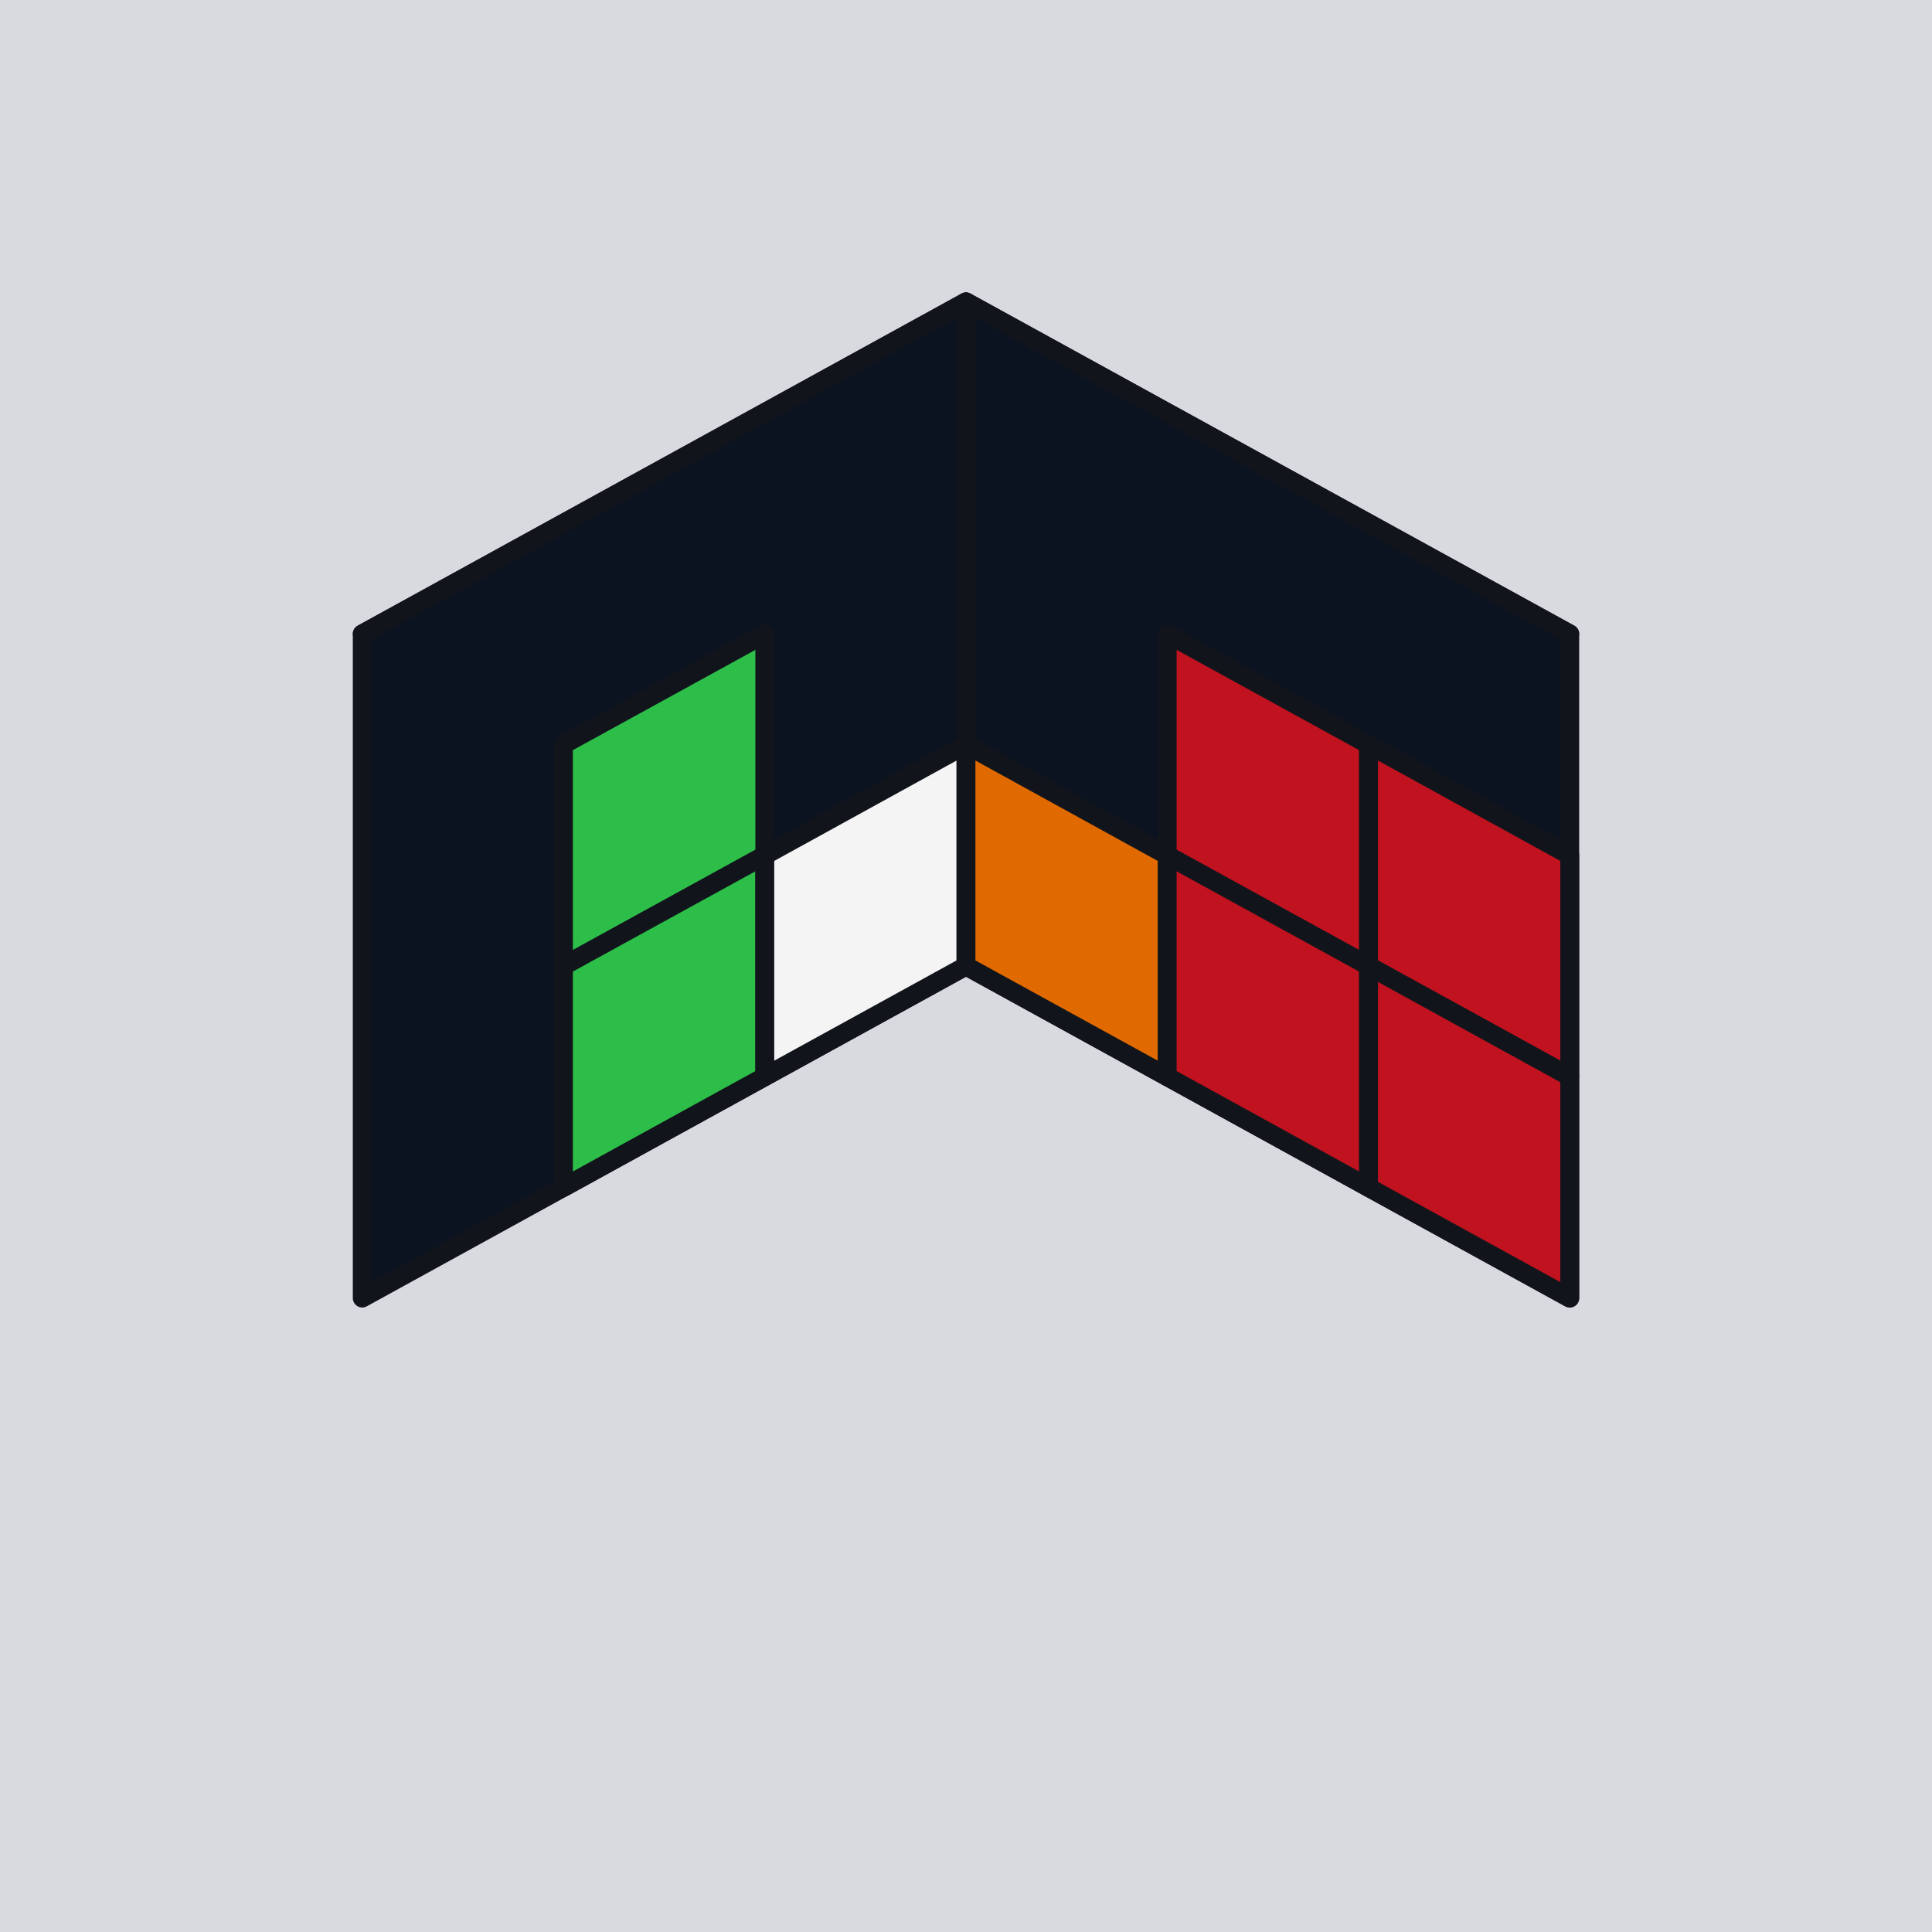
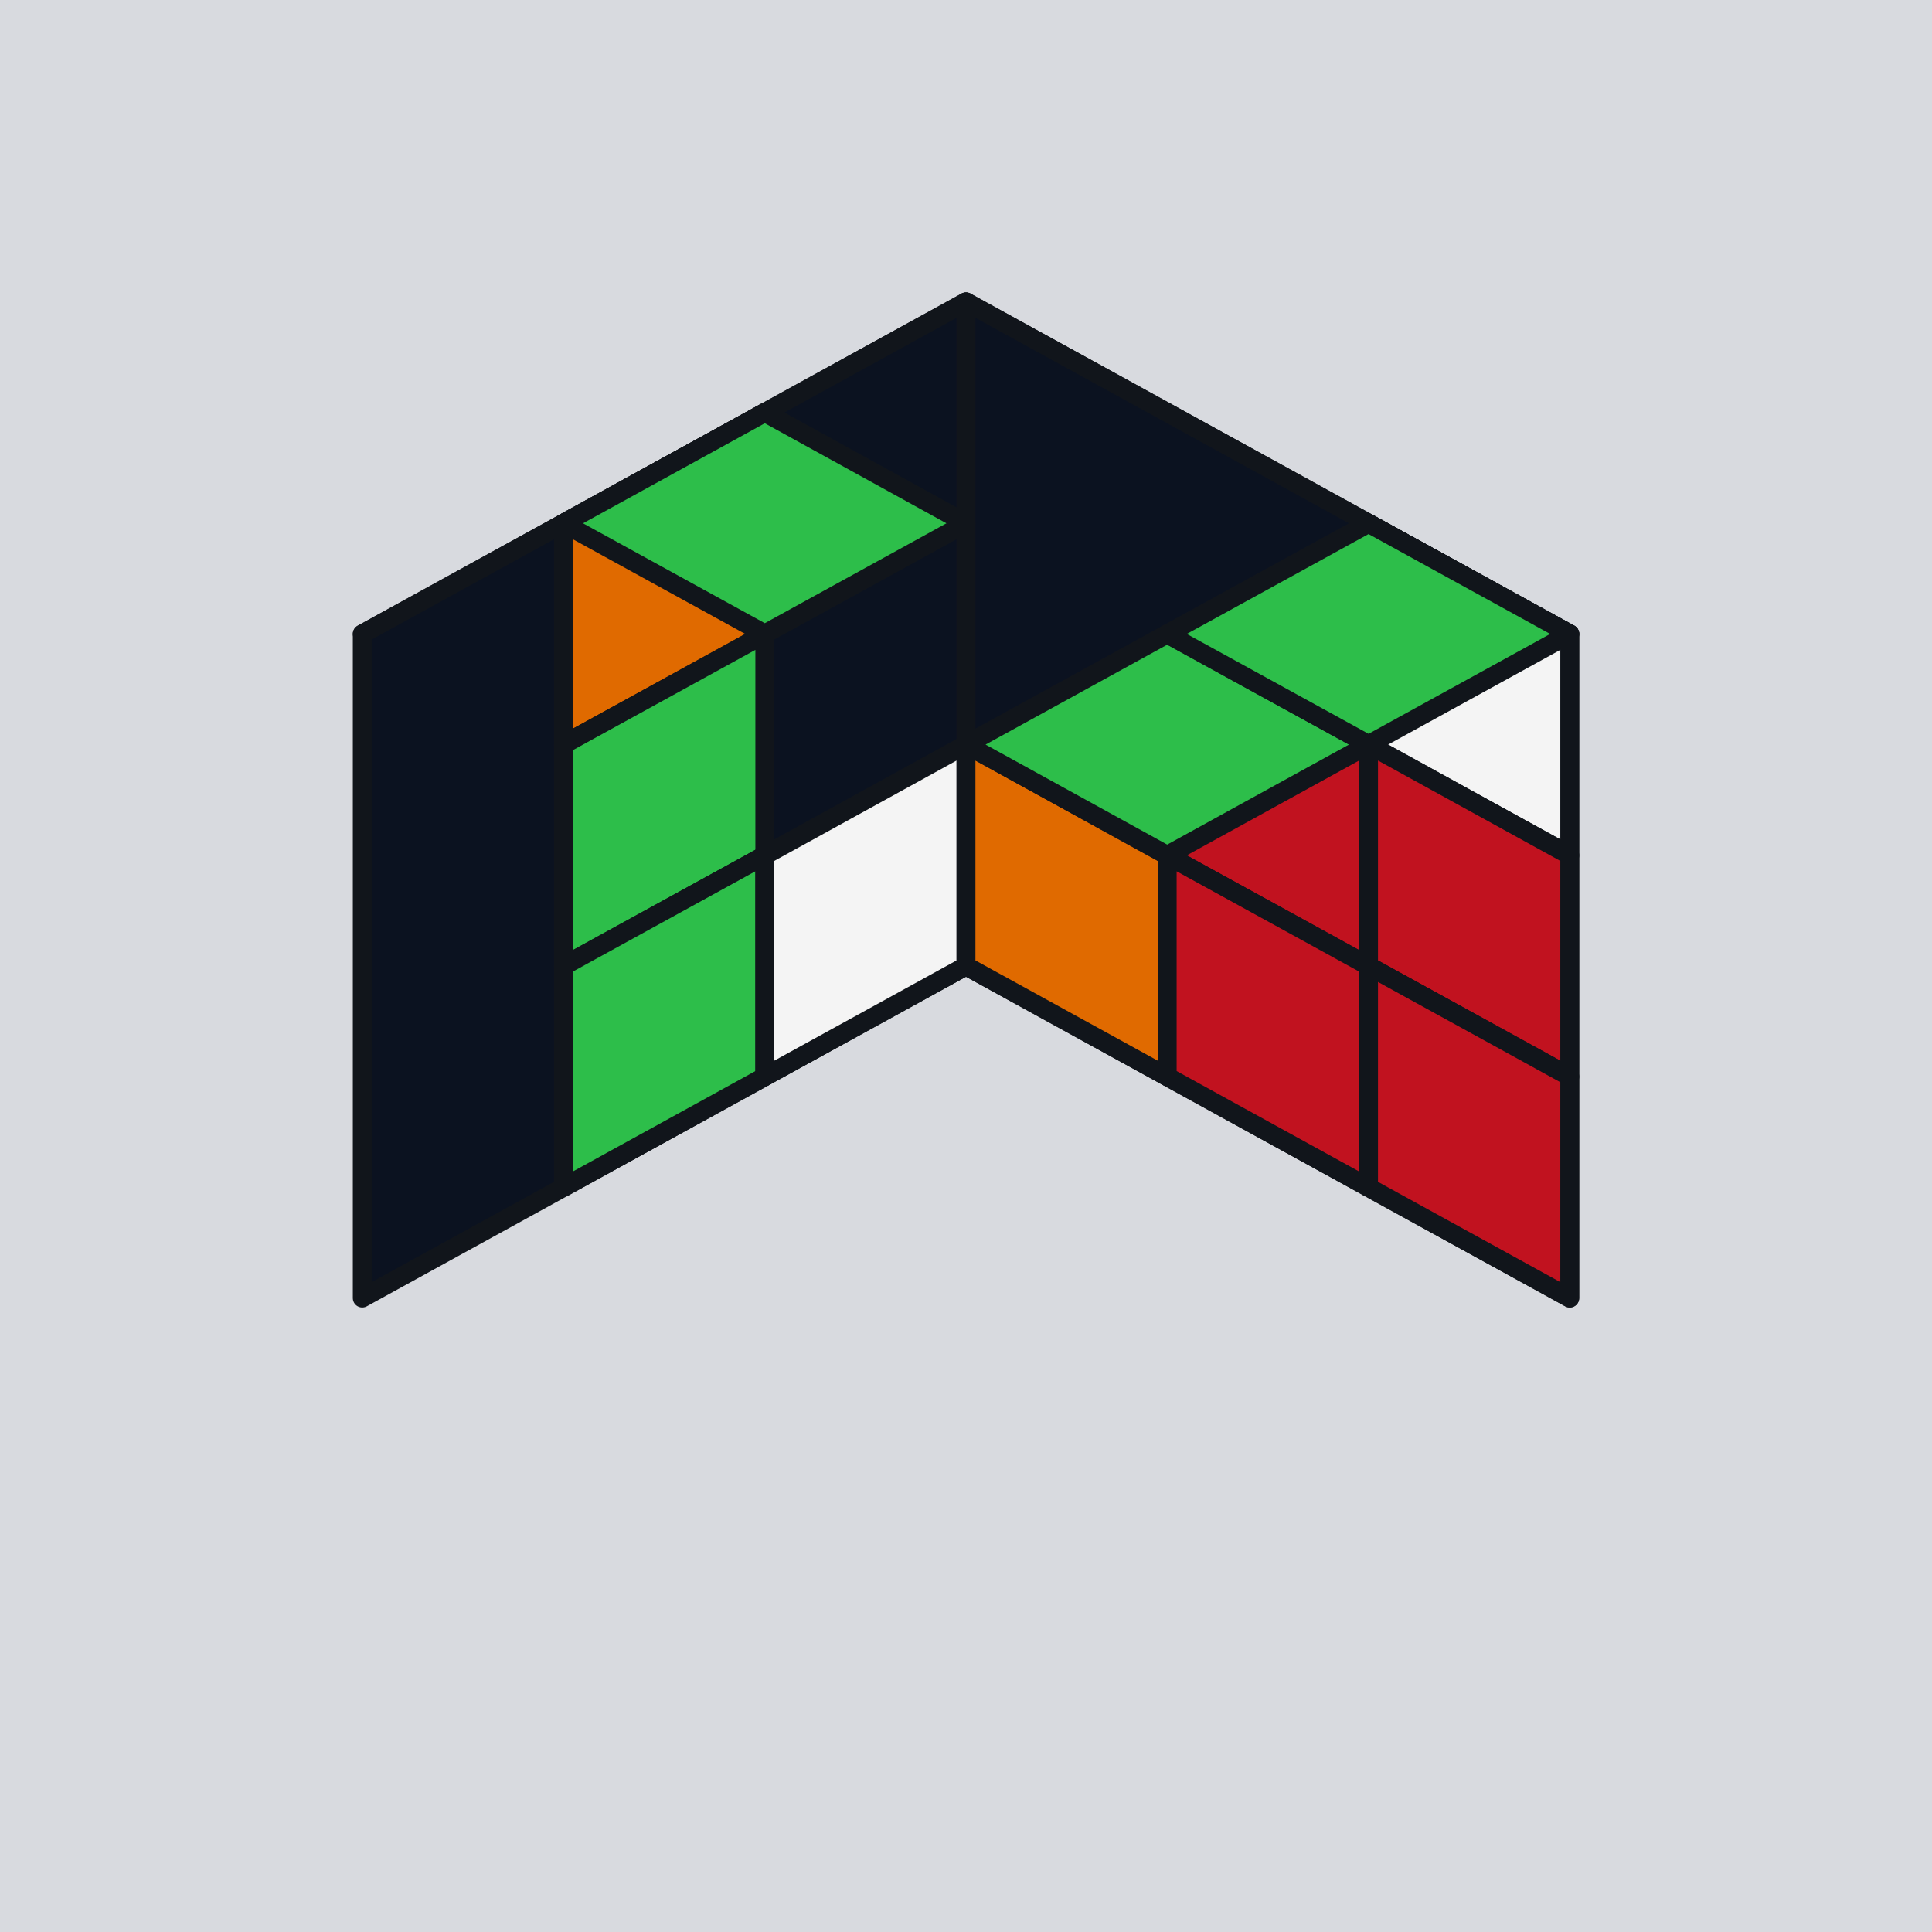
<svg xmlns="http://www.w3.org/2000/svg" viewBox="0 0 128 128">
  <rect x="0" y="0" width="128" height="128" fill="#D8DADF" />
  <polygon points="64.00,64.00 104.00,42.00 64.00,20.00 24.00,42.00" fill="#0B1220" stroke="#11151B" stroke-width="1.25" stroke-linejoin="round" />
  <polygon points="24.00,42.00 64.00,20.00 64.00,64.00 24.00,86.00" fill="#0B1220" stroke="#11151B" stroke-width="1.25" stroke-linejoin="round" />
  <polygon points="64.00,20.00 104.00,42.00 104.00,86.00 64.00,64.00" fill="#0B1220" stroke="#11151B" stroke-width="1.25" stroke-linejoin="round" />
+   <polygon points="37.33,34.67 50.67,27.33 50.67,42.00 37.33,49.33" fill="#E06A00" stroke="#11151B" stroke-width="1.25" stroke-linejoin="round" />
  <polygon points="37.33,49.33 50.67,42.00 50.67,56.67 37.33,64.00" fill="#2DBE4A" stroke="#11151B" stroke-width="1.25" stroke-linejoin="round" />
  <polygon points="37.33,64.00 50.67,56.67 50.67,71.33 37.33,78.67" fill="#2DBE4A" stroke="#11151B" stroke-width="1.25" stroke-linejoin="round" />
  <polygon points="50.67,56.67 64.00,49.33 64.00,64.00 50.67,71.33" fill="#F4F4F4" stroke="#11151B" stroke-width="1.25" stroke-linejoin="round" />
+   <polygon points="90.67,34.67 104.00,42.00 104.00,56.67 90.67,49.33" fill="#F4F4F4" stroke="#11151B" stroke-width="1.25" stroke-linejoin="round" />
  <polygon points="77.33,42.00 90.67,49.33 90.67,64.00 77.33,56.67" fill="#C1121F" stroke="#11151B" stroke-width="1.25" stroke-linejoin="round" />
  <polygon points="90.67,49.33 104.00,56.67 104.00,71.33 90.67,64.00" fill="#C1121F" stroke="#11151B" stroke-width="1.25" stroke-linejoin="round" />
  <polygon points="64.00,49.33 77.33,56.67 77.33,71.33 64.00,64.00" fill="#E06A00" stroke="#11151B" stroke-width="1.25" stroke-linejoin="round" />
  <polygon points="77.33,56.67 90.67,64.00 90.67,78.67 77.33,71.33" fill="#C1121F" stroke="#11151B" stroke-width="1.25" stroke-linejoin="round" />
  <polygon points="90.67,64.00 104.00,71.33 104.00,86.00 90.67,78.67" fill="#C1121F" stroke="#11151B" stroke-width="1.25" stroke-linejoin="round" />
+   <polygon points="77.33,56.67 90.67,49.33 77.33,42.00 64.00,49.33" fill="#2DBE4A" stroke="#11151B" stroke-width="1.25" stroke-linejoin="round" />
+   <polygon points="90.67,49.33 104.00,42.00 90.67,34.67 77.33,42.00" fill="#2DBE4A" stroke="#11151B" stroke-width="1.25" stroke-linejoin="round" />
+   <polygon points="50.67,42.00 64.00,34.67 50.67,27.33 37.33,34.67" fill="#2DBE4A" stroke="#11151B" stroke-width="1.25" stroke-linejoin="round" />
</svg>
